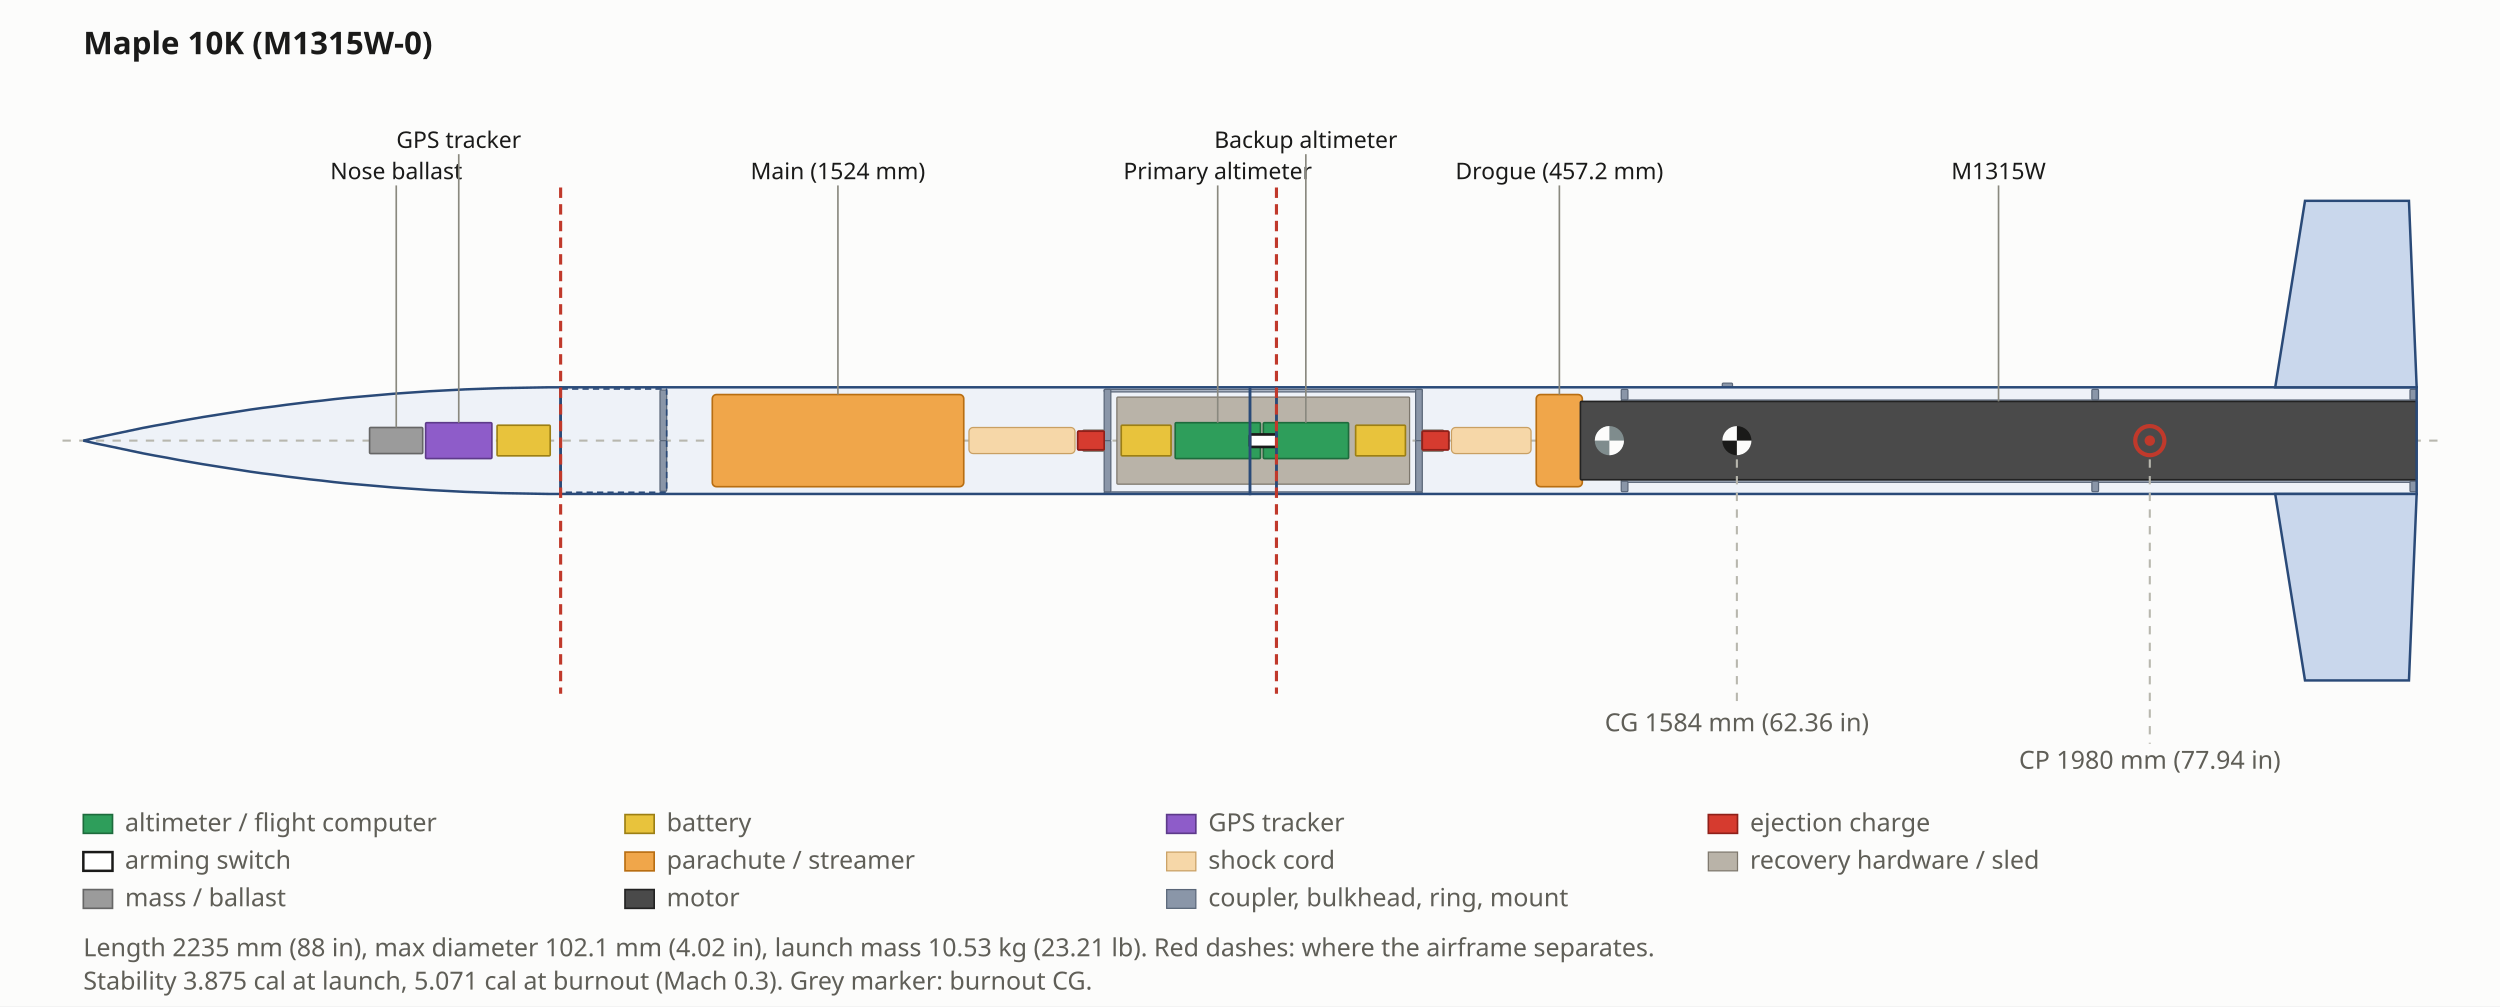
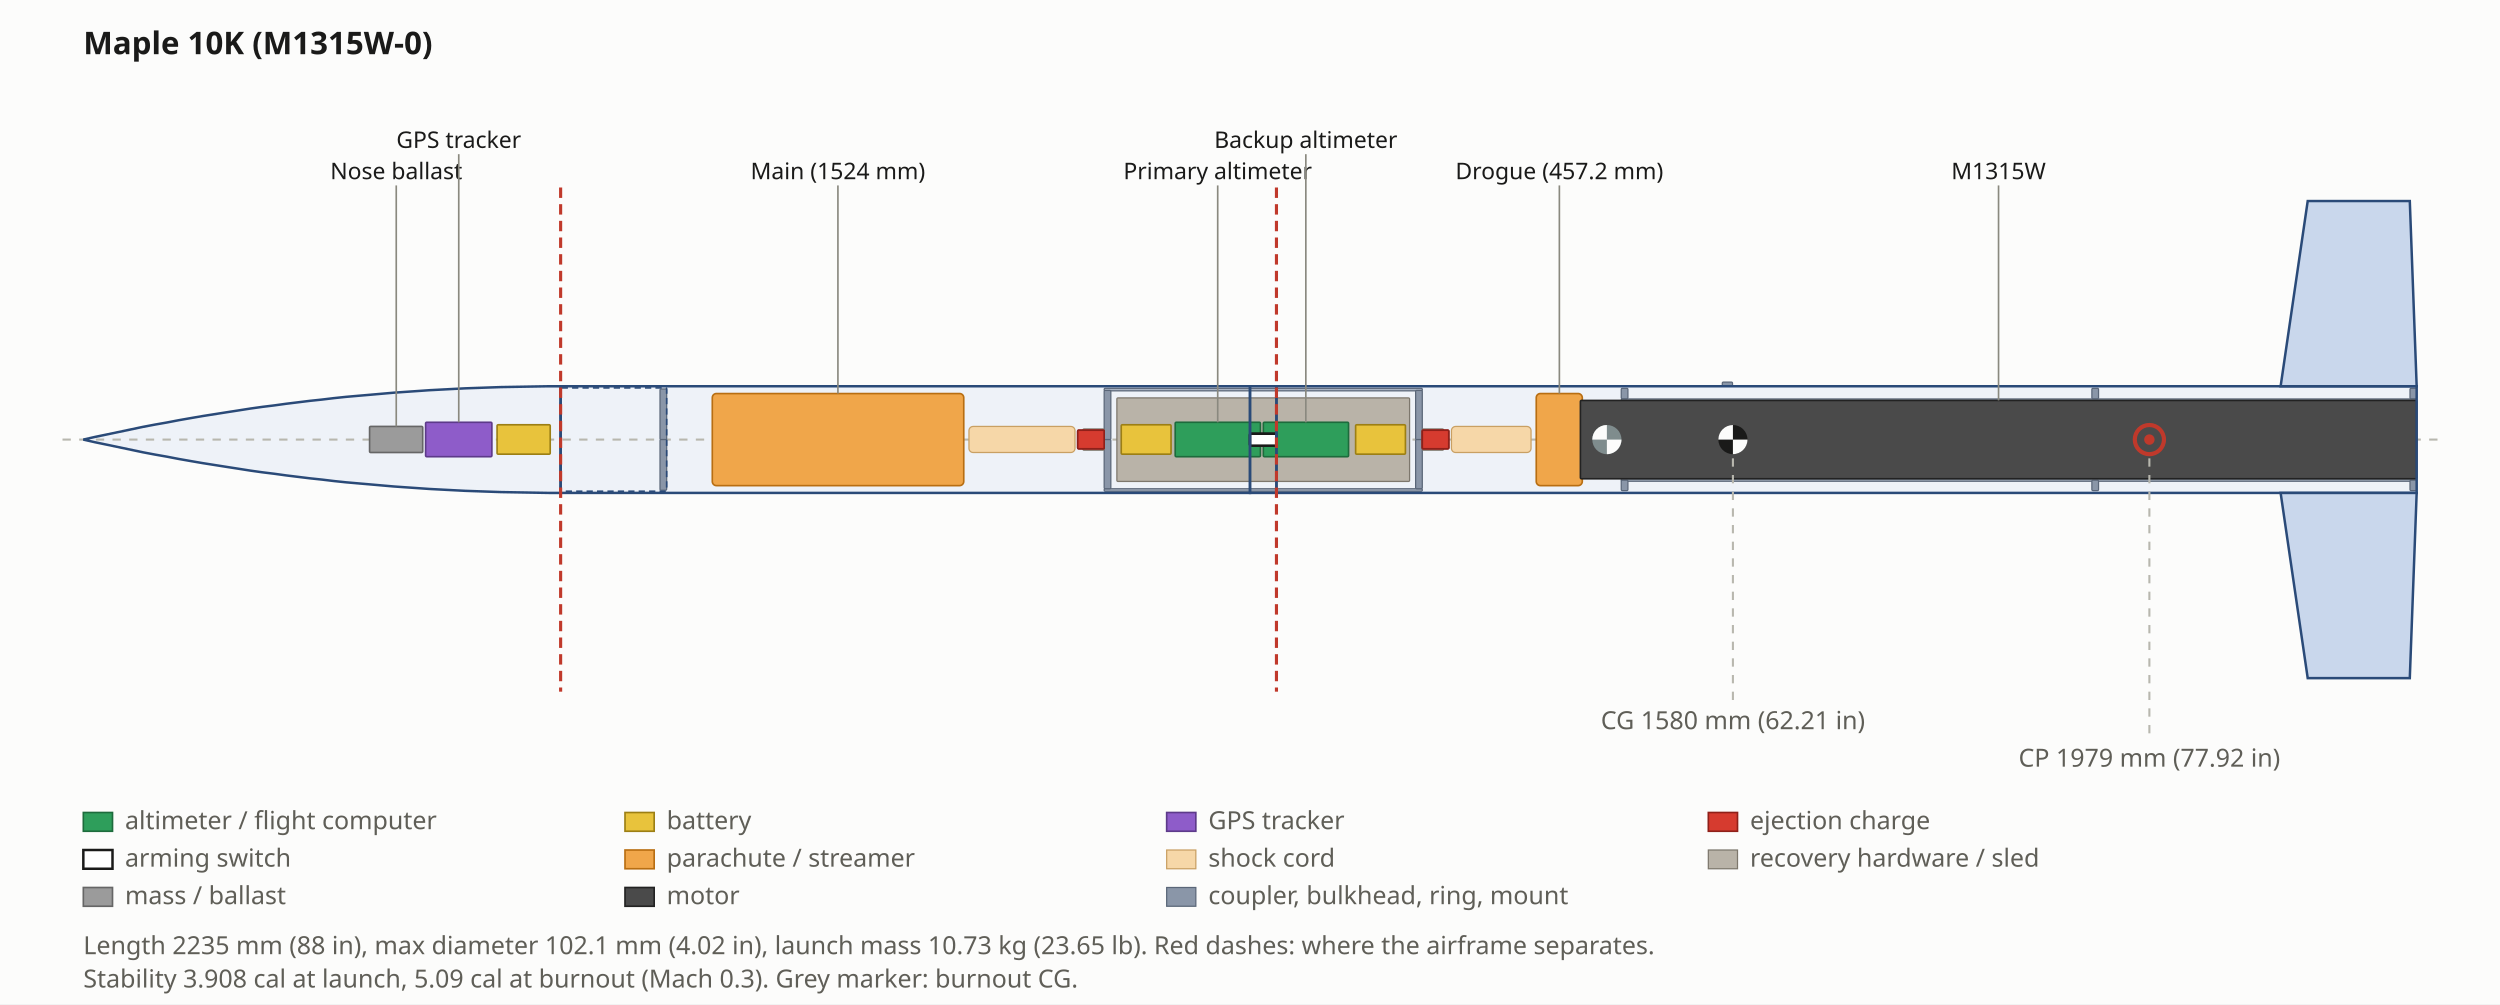
- <svg xmlns="http://www.w3.org/2000/svg" viewBox="0 0 1200 483" width="1200" height="483" role="img" aria-label="Maple 10K (M1315W-0)">
+ <svg xmlns="http://www.w3.org/2000/svg" viewBox="0 0 1200 482" width="1200" height="482" role="img" aria-label="Maple 10K (M1315W-0)">
  <style>.bg{fill:#fcfcfb}.bodyfill{fill:#eef2f8;stroke:none}.body{fill:none;stroke:#2a4a78;stroke-width:1.2}.fin{fill:#c9d7ec;stroke:#2a4a78;stroke-width:1.2}.axis{stroke:#b8b7ae;stroke-width:1;stroke-dasharray:4 4}.t1{fill:#1a1a19;font:600 15px system-ui,sans-serif}.t2{fill:#5f5e57;font:12px system-ui,sans-serif}.t3{fill:#1a1a19;font:11px system-ui,sans-serif}.lead{stroke:#8a897f;stroke-width:.8}.sep{stroke:#c0392b;stroke-width:1.5;stroke-dasharray:5 3}.cg{fill:#1a1a19}.cp{fill:#c0392b}.cgb{fill:#7f8c8d}.struct{fill:#8a96a8;stroke:#5a6678;stroke-width:.6}.tube{fill:#aab4c3;stroke:#5a6678;stroke-width:.6}.shoulder{fill:none;stroke:#2a4a78;stroke-width:.8;stroke-dasharray:3 2}.chute{fill:#f0a64a;stroke:#b86e12;stroke-width:.8}.cord{fill:#f6d7a8;stroke:#c9a063;stroke-width:.6}.elec{fill:#2e9e5b;stroke:#1d6b3c;stroke-width:.8}.batt{fill:#e8c33c;stroke:#9c7f14;stroke-width:.8}.track{fill:#8e5cc9;stroke:#5d3a8a;stroke-width:.8}.charge{fill:#d63b2f;stroke:#8f2019;stroke-width:.8}.hw{fill:#b9b3a8;stroke:#7d776c;stroke-width:.6}.payload{fill:#4aa3c9;stroke:#2a6f8c;stroke-width:.8}.mass{fill:#9b9b9b;stroke:#666;stroke-width:.8}.switch{fill:#ffffff;stroke:#1a1a19;stroke-width:1.2}.motor{fill:#4a4a4a;stroke:#222;stroke-width:.8}@media (prefers-color-scheme: dark){.bg{fill:#1a1a19}.bodyfill{fill:#22324a}.body{stroke:#9db8e0}.fin{fill:#34496a;stroke:#9db8e0}.t1{fill:#fff}.t2{fill:#c3c2b7}.t3{fill:#eee}.cg{fill:#fff}.cgb{fill:#aab}.axis{stroke:#5f5e57}.lead{stroke:#77766c}.shoulder{stroke:#9db8e0}.motor{fill:#777;stroke:#bbb}}</style>
-   <rect class="bg" width="1200" height="483" />
+   <rect class="bg" width="1200" height="482" />
  <text class="t1" x="40" y="26">Maple 10K (M1315W-0)</text>
-   <polygon class="bodyfill" points="40.0,211.5 45.7,210.2 51.5,209.0 57.2,207.8 62.9,206.6 68.6,205.4 74.4,204.3 80.1,203.3 85.8,202.2 91.5,201.2 97.3,200.2 103.0,199.3 108.7,198.4 114.5,197.5 120.2,196.6 125.9,195.8 131.6,195.1 137.4,194.3 143.1,193.6 148.8,192.9 154.5,192.3 160.3,191.6 166.0,191.0 171.7,190.5 177.5,190.0 183.2,189.5 188.9,189.0 194.6,188.6 200.4,188.2 206.1,187.8 211.8,187.5 217.5,187.2 223.3,186.9 229.0,186.7 234.7,186.5 240.5,186.3 246.2,186.2 251.9,186.1 257.6,186.0 263.4,185.9 269.1,185.9 269.1,237.1 263.4,237.1 257.6,237.0 251.9,236.9 246.2,236.8 240.5,236.7 234.7,236.5 229.0,236.3 223.3,236.1 217.5,235.8 211.8,235.5 206.1,235.2 200.4,234.8 194.6,234.4 188.9,234.0 183.2,233.5 177.5,233.0 171.7,232.5 166.0,232.0 160.3,231.4 154.5,230.7 148.8,230.1 143.1,229.4 137.4,228.7 131.6,227.9 125.9,227.2 120.2,226.4 114.5,225.5 108.7,224.6 103.0,223.7 97.3,222.8 91.5,221.8 85.8,220.8 80.1,219.7 74.4,218.7 68.6,217.6 62.9,216.4 57.2,215.2 51.5,214.0 45.7,212.8 40.0,211.5" />
-   <polygon class="bodyfill" points="269.1,185.9 277.4,185.9 285.6,185.9 293.9,185.9 302.2,185.9 310.5,185.9 318.7,185.9 327.0,185.9 335.3,185.9 343.5,185.9 351.8,185.9 360.1,185.9 368.4,185.9 376.6,185.9 384.9,185.9 393.2,185.9 401.5,185.9 409.7,185.9 418.0,185.9 426.3,185.9 434.5,185.9 442.8,185.9 451.1,185.9 459.4,185.9 467.6,185.9 475.9,185.9 484.2,185.9 492.5,185.9 500.7,185.9 509.0,185.9 517.3,185.9 525.5,185.9 533.8,185.9 542.1,185.9 550.4,185.9 558.6,185.9 566.9,185.9 575.2,185.9 583.5,185.9 591.7,185.9 600.0,185.9 600.0,237.1 591.7,237.1 583.5,237.1 575.2,237.1 566.9,237.1 558.6,237.1 550.4,237.1 542.1,237.1 533.8,237.1 525.5,237.1 517.3,237.1 509.0,237.1 500.7,237.1 492.5,237.1 484.2,237.1 475.9,237.1 467.6,237.1 459.4,237.1 451.1,237.1 442.8,237.1 434.5,237.1 426.3,237.1 418.0,237.1 409.7,237.1 401.5,237.1 393.2,237.1 384.9,237.1 376.6,237.1 368.4,237.1 360.1,237.1 351.8,237.1 343.5,237.1 335.3,237.1 327.0,237.1 318.7,237.1 310.5,237.1 302.2,237.1 293.9,237.1 285.6,237.1 277.4,237.1 269.1,237.1" />
-   <polygon class="bodyfill" points="600.0,185.9 600.3,185.9 600.6,185.9 601.0,185.9 601.3,185.9 601.6,185.9 601.9,185.9 602.2,185.9 602.5,185.9 602.9,185.9 603.2,185.9 603.5,185.9 603.8,185.9 604.1,185.9 604.5,185.9 604.8,185.9 605.1,185.9 605.4,185.9 605.7,185.9 606.0,185.9 606.4,185.9 606.7,185.9 607.0,185.9 607.3,185.9 607.6,185.9 608.0,185.9 608.3,185.9 608.6,185.9 608.9,185.9 609.2,185.9 609.5,185.9 609.9,185.9 610.2,185.9 610.5,185.9 610.8,185.9 611.1,185.9 611.5,185.9 611.8,185.9 612.1,185.9 612.4,185.9 612.7,185.9 612.7,237.1 612.4,237.1 612.1,237.1 611.8,237.1 611.5,237.1 611.1,237.1 610.8,237.1 610.5,237.1 610.2,237.1 609.9,237.1 609.5,237.1 609.2,237.1 608.9,237.1 608.6,237.1 608.3,237.1 608.0,237.1 607.6,237.1 607.3,237.1 607.0,237.1 606.7,237.1 606.4,237.1 606.0,237.1 605.7,237.1 605.4,237.1 605.1,237.1 604.8,237.1 604.5,237.1 604.1,237.1 603.8,237.1 603.5,237.1 603.2,237.1 602.9,237.1 602.5,237.1 602.2,237.1 601.9,237.1 601.6,237.1 601.3,237.1 601.0,237.1 600.6,237.1 600.3,237.1 600.0,237.1" />
-   <polygon class="bodyfill" points="612.7,185.9 626.4,185.9 640.1,185.9 653.8,185.9 667.5,185.9 681.1,185.9 694.8,185.9 708.5,185.9 722.2,185.9 735.9,185.9 749.5,185.9 763.2,185.9 776.9,185.9 790.6,185.9 804.3,185.9 818.0,185.9 831.6,185.9 845.3,185.9 859.0,185.9 872.7,185.9 886.4,185.9 900.0,185.9 913.7,185.9 927.4,185.9 941.1,185.9 954.8,185.9 968.5,185.9 982.1,185.9 995.8,185.9 1009.5,185.9 1023.2,185.9 1036.9,185.9 1050.5,185.9 1064.2,185.9 1077.9,185.9 1091.6,185.9 1105.3,185.9 1119.0,185.9 1132.6,185.9 1146.3,185.9 1160.0,185.9 1160.0,237.1 1146.3,237.1 1132.6,237.1 1119.0,237.1 1105.3,237.1 1091.6,237.1 1077.9,237.1 1064.2,237.1 1050.5,237.1 1036.9,237.1 1023.2,237.1 1009.5,237.1 995.8,237.1 982.1,237.1 968.5,237.1 954.8,237.1 941.1,237.1 927.4,237.1 913.7,237.1 900.0,237.1 886.4,237.1 872.7,237.1 859.0,237.1 845.3,237.1 831.6,237.1 818.0,237.1 804.3,237.1 790.6,237.1 776.9,237.1 763.2,237.1 749.5,237.1 735.9,237.1 722.2,237.1 708.5,237.1 694.8,237.1 681.1,237.1 667.5,237.1 653.8,237.1 640.1,237.1 626.4,237.1 612.7,237.1" />
-   <line class="axis" x1="30" x2="1170" y1="211.5" y2="211.5" />
-   <rect class="tube" x="530.0" y="186.9" width="152.7" height="1.2" rx="0.5" />
-   <rect class="tube" x="530.0" y="236.1" width="152.7" height="1.2" rx="0.5" />
-   <rect class="tube" x="778.2" y="192.0" width="381.8" height="1.2" rx="0.5" />
-   <rect class="tube" x="778.2" y="230.3" width="381.8" height="1.2" rx="0.5" />
-   <rect class="struct" x="316.8" y="187.2" width="3.2" height="24.3" rx="0.5" />
-   <rect class="struct" x="316.8" y="211.5" width="3.2" height="24.3" rx="0.5" />
-   <rect class="struct" x="530.0" y="186.9" width="3.2" height="24.6" rx="0.5" />
-   <rect class="struct" x="530.0" y="211.5" width="3.2" height="24.6" rx="0.5" />
-   <rect class="struct" x="679.5" y="186.9" width="3.2" height="24.6" rx="0.5" />
-   <rect class="struct" x="679.5" y="211.5" width="3.2" height="24.6" rx="0.5" />
-   <rect class="struct" x="1156.8" y="186.9" width="3.2" height="5.0" rx="0.5" />
-   <rect class="struct" x="1156.8" y="231.0" width="3.2" height="5.0" rx="0.5" />
-   <rect class="struct" x="1004.1" y="186.9" width="3.2" height="5.0" rx="0.5" />
-   <rect class="struct" x="1004.1" y="231.0" width="3.2" height="5.0" rx="0.5" />
-   <rect class="struct" x="778.2" y="186.9" width="3.2" height="5.0" rx="0.5" />
-   <rect class="struct" x="778.2" y="231.0" width="3.2" height="5.0" rx="0.5" />
-   <rect class="struct" x="826.7" y="183.9" width="4.9" height="2.0" rx="0.5" />
-   <rect class="struct" x="1132.1" y="183.9" width="4.9" height="2.0" rx="0.5" />
-   <rect class="shoulder" x="269.1" y="186.7" width="50.9" height="49.6" rx="0.5" />
-   <rect class="hw" x="536.1" y="190.6" width="140.5" height="41.8" rx="0.5" />
-   <rect class="hw" x="519.8" y="206.4" width="10.2" height="10.2" rx="0.5" />
-   <rect class="hw" x="682.7" y="206.4" width="10.2" height="10.2" rx="0.5" />
-   <rect class="cord" x="465.1" y="205.2" width="50.9" height="12.5" rx="2" />
-   <rect class="cord" x="696.7" y="205.2" width="38.2" height="12.5" rx="2" />
-   <rect class="chute" x="341.9" y="189.4" width="120.7" height="44.2" rx="2" />
-   <rect class="chute" x="737.4" y="189.4" width="22.1" height="44.2" rx="2" />
-   <rect class="motor" x="758.6" y="192.7" width="401.4" height="37.6" rx="0.5" />
-   <rect class="mass" x="177.4" y="205.2" width="25.5" height="12.5" rx="0.5" />
-   <rect class="batt" x="238.6" y="204.1" width="25.5" height="14.7" rx="0.5" />
-   <rect class="batt" x="538.2" y="204.1" width="23.9" height="14.7" rx="0.5" />
-   <rect class="batt" x="650.7" y="204.1" width="23.9" height="14.7" rx="0.5" />
-   <rect class="elec" x="564.1" y="202.9" width="40.9" height="17.2" rx="0.5" />
-   <rect class="elec" x="606.4" y="202.9" width="40.9" height="17.2" rx="0.5" />
-   <rect class="track" x="204.3" y="202.9" width="31.8" height="17.2" rx="0.5" />
-   <rect class="charge" x="517.3" y="207.0" width="12.7" height="8.9" rx="0.5" />
-   <rect class="charge" x="517.3" y="207.0" width="12.7" height="8.9" rx="0.5" />
-   <rect class="charge" x="682.7" y="207.0" width="12.7" height="8.9" rx="0.5" />
-   <rect class="charge" x="682.7" y="207.0" width="12.7" height="8.9" rx="0.5" />
-   <rect class="switch" x="600.0" y="208.6" width="12.7" height="5.9" rx="0.5" />
-   <rect class="switch" x="600.0" y="208.6" width="12.7" height="5.9" rx="0.5" />
-   <polygon class="body" points="40.0,211.5 45.7,210.2 51.5,209.0 57.2,207.8 62.9,206.6 68.6,205.4 74.4,204.3 80.1,203.3 85.8,202.2 91.5,201.2 97.3,200.2 103.0,199.3 108.7,198.4 114.5,197.5 120.2,196.6 125.9,195.8 131.6,195.1 137.4,194.3 143.1,193.6 148.8,192.9 154.5,192.3 160.3,191.6 166.0,191.0 171.7,190.5 177.5,190.0 183.2,189.5 188.9,189.0 194.6,188.6 200.4,188.2 206.1,187.8 211.8,187.5 217.5,187.2 223.3,186.9 229.0,186.7 234.7,186.5 240.5,186.3 246.2,186.2 251.9,186.1 257.6,186.0 263.4,185.9 269.1,185.9 269.1,237.1 263.4,237.1 257.6,237.0 251.9,236.9 246.2,236.8 240.5,236.7 234.7,236.5 229.0,236.3 223.3,236.1 217.5,235.8 211.8,235.5 206.1,235.2 200.4,234.8 194.6,234.4 188.9,234.0 183.2,233.5 177.5,233.0 171.7,232.5 166.0,232.0 160.3,231.4 154.5,230.7 148.8,230.1 143.1,229.4 137.4,228.7 131.6,227.9 125.9,227.2 120.2,226.4 114.5,225.5 108.7,224.6 103.0,223.7 97.3,222.8 91.5,221.8 85.8,220.8 80.1,219.7 74.4,218.7 68.6,217.6 62.9,216.4 57.2,215.2 51.5,214.0 45.7,212.8 40.0,211.5" />
-   <polygon class="body" points="269.1,185.9 277.4,185.9 285.6,185.9 293.9,185.9 302.2,185.9 310.5,185.9 318.7,185.9 327.0,185.9 335.3,185.9 343.5,185.9 351.8,185.9 360.1,185.9 368.4,185.9 376.6,185.9 384.9,185.9 393.2,185.9 401.5,185.9 409.7,185.9 418.0,185.9 426.3,185.9 434.5,185.9 442.8,185.9 451.1,185.9 459.4,185.9 467.6,185.9 475.9,185.9 484.2,185.9 492.5,185.9 500.7,185.9 509.0,185.9 517.3,185.9 525.5,185.9 533.8,185.9 542.1,185.9 550.4,185.9 558.6,185.9 566.9,185.9 575.2,185.9 583.5,185.9 591.7,185.9 600.0,185.9 600.0,237.1 591.7,237.1 583.5,237.1 575.2,237.1 566.9,237.1 558.6,237.1 550.4,237.1 542.1,237.1 533.8,237.1 525.5,237.1 517.3,237.1 509.0,237.1 500.7,237.1 492.5,237.1 484.2,237.1 475.9,237.1 467.6,237.1 459.4,237.1 451.1,237.1 442.8,237.1 434.5,237.1 426.3,237.1 418.0,237.1 409.7,237.1 401.5,237.1 393.2,237.1 384.9,237.1 376.6,237.1 368.4,237.1 360.1,237.1 351.8,237.1 343.5,237.1 335.3,237.1 327.0,237.1 318.7,237.1 310.5,237.1 302.2,237.1 293.9,237.1 285.6,237.1 277.4,237.1 269.1,237.1" />
-   <polygon class="body" points="600.0,185.9 600.3,185.9 600.6,185.9 601.0,185.9 601.3,185.9 601.6,185.9 601.9,185.9 602.2,185.9 602.5,185.9 602.9,185.9 603.2,185.9 603.5,185.9 603.8,185.9 604.1,185.9 604.5,185.9 604.8,185.9 605.1,185.9 605.4,185.9 605.7,185.9 606.0,185.9 606.4,185.9 606.7,185.9 607.0,185.9 607.3,185.9 607.6,185.9 608.0,185.9 608.3,185.9 608.6,185.9 608.9,185.9 609.2,185.9 609.5,185.9 609.9,185.9 610.2,185.9 610.5,185.9 610.8,185.9 611.1,185.9 611.5,185.9 611.8,185.9 612.1,185.9 612.4,185.9 612.7,185.9 612.7,237.1 612.4,237.1 612.1,237.1 611.8,237.1 611.5,237.1 611.1,237.1 610.8,237.1 610.5,237.1 610.2,237.1 609.9,237.1 609.5,237.1 609.2,237.1 608.9,237.1 608.6,237.1 608.3,237.1 608.0,237.1 607.6,237.1 607.3,237.1 607.0,237.1 606.7,237.1 606.4,237.1 606.0,237.1 605.7,237.1 605.4,237.1 605.1,237.1 604.8,237.1 604.5,237.1 604.1,237.1 603.8,237.1 603.5,237.1 603.2,237.1 602.9,237.1 602.5,237.1 602.2,237.1 601.9,237.1 601.6,237.1 601.3,237.1 601.0,237.1 600.6,237.1 600.3,237.1 600.0,237.1" />
-   <polygon class="body" points="612.7,185.9 626.4,185.9 640.1,185.9 653.8,185.9 667.5,185.9 681.1,185.9 694.8,185.9 708.5,185.9 722.2,185.9 735.9,185.9 749.5,185.9 763.2,185.9 776.9,185.9 790.6,185.9 804.3,185.9 818.0,185.9 831.6,185.9 845.3,185.9 859.0,185.9 872.7,185.9 886.4,185.9 900.0,185.9 913.7,185.9 927.4,185.9 941.1,185.9 954.8,185.9 968.5,185.9 982.1,185.9 995.8,185.9 1009.5,185.9 1023.2,185.9 1036.9,185.9 1050.5,185.9 1064.2,185.9 1077.9,185.9 1091.6,185.9 1105.3,185.9 1119.0,185.9 1132.6,185.9 1146.3,185.9 1160.0,185.9 1160.0,237.1 1146.3,237.1 1132.6,237.1 1119.0,237.1 1105.3,237.1 1091.6,237.1 1077.9,237.1 1064.2,237.1 1050.5,237.1 1036.9,237.1 1023.2,237.1 1009.5,237.1 995.8,237.1 982.1,237.1 968.5,237.1 954.8,237.1 941.1,237.1 927.4,237.1 913.7,237.1 900.0,237.1 886.4,237.1 872.7,237.1 859.0,237.1 845.3,237.1 831.6,237.1 818.0,237.1 804.3,237.1 790.6,237.1 776.9,237.1 763.2,237.1 749.5,237.1 735.9,237.1 722.2,237.1 708.5,237.1 694.8,237.1 681.1,237.1 667.5,237.1 653.8,237.1 640.1,237.1 626.4,237.1 612.7,237.1" />
-   <polygon class="fin" points="1092.1,185.9 1106.4,96.4 1156.3,96.4 1160.0,185.9" />
-   <polygon class="fin" points="1092.1,237.1 1106.4,326.6 1156.3,326.6 1160.0,237.1" />
-   <line class="sep" x1="269.1" x2="269.1" y1="90.0" y2="333.0" />
-   <line class="sep" x1="612.7" x2="612.7" y1="90.0" y2="333.0" />
-   <line class="lead" x1="190.2" x2="190.2" y1="89.0" y2="205.2" />
+   <polygon class="bodyfill" points="40.0,211.0 45.7,209.7 51.5,208.5 57.2,207.3 62.9,206.1 68.6,204.9 74.4,203.8 80.1,202.8 85.8,201.7 91.5,200.7 97.3,199.7 103.0,198.8 108.7,197.9 114.5,197.0 120.2,196.1 125.9,195.3 131.6,194.6 137.4,193.8 143.1,193.1 148.8,192.4 154.5,191.8 160.3,191.1 166.0,190.5 171.7,190.0 177.5,189.5 183.2,189.0 188.9,188.5 194.6,188.1 200.4,187.7 206.1,187.3 211.8,187.0 217.5,186.7 223.3,186.4 229.0,186.2 234.7,186.0 240.5,185.8 246.2,185.7 251.9,185.6 257.6,185.5 263.4,185.4 269.1,185.4 269.1,236.6 263.4,236.6 257.6,236.5 251.9,236.4 246.2,236.3 240.5,236.2 234.7,236.0 229.0,235.8 223.3,235.6 217.5,235.3 211.8,235.0 206.1,234.7 200.4,234.3 194.6,233.9 188.9,233.5 183.2,233.0 177.5,232.5 171.7,232.0 166.0,231.5 160.3,230.9 154.5,230.2 148.8,229.6 143.1,228.9 137.4,228.2 131.6,227.4 125.9,226.7 120.2,225.9 114.5,225.0 108.7,224.1 103.0,223.2 97.3,222.3 91.5,221.3 85.8,220.3 80.1,219.2 74.4,218.2 68.6,217.1 62.9,215.9 57.2,214.7 51.5,213.5 45.7,212.3 40.0,211.0" />
+   <polygon class="bodyfill" points="269.1,185.4 277.4,185.4 285.6,185.4 293.9,185.4 302.2,185.4 310.5,185.4 318.7,185.4 327.0,185.4 335.3,185.4 343.5,185.4 351.8,185.4 360.1,185.4 368.4,185.4 376.6,185.4 384.9,185.4 393.2,185.4 401.5,185.4 409.7,185.4 418.0,185.4 426.3,185.4 434.5,185.4 442.8,185.4 451.1,185.4 459.4,185.4 467.6,185.4 475.9,185.4 484.2,185.4 492.5,185.4 500.7,185.4 509.0,185.4 517.3,185.4 525.5,185.4 533.8,185.4 542.1,185.4 550.4,185.4 558.6,185.4 566.9,185.4 575.2,185.4 583.5,185.4 591.7,185.4 600.0,185.4 600.0,236.6 591.7,236.6 583.5,236.6 575.2,236.6 566.9,236.6 558.6,236.6 550.4,236.6 542.1,236.6 533.8,236.6 525.5,236.6 517.3,236.6 509.0,236.6 500.7,236.6 492.5,236.6 484.2,236.6 475.9,236.6 467.6,236.6 459.4,236.6 451.1,236.6 442.8,236.6 434.5,236.6 426.3,236.6 418.0,236.6 409.7,236.6 401.5,236.6 393.2,236.6 384.9,236.6 376.6,236.6 368.4,236.6 360.1,236.6 351.8,236.6 343.5,236.6 335.3,236.6 327.0,236.6 318.7,236.6 310.5,236.6 302.2,236.6 293.9,236.6 285.6,236.6 277.4,236.6 269.1,236.6" />
+   <polygon class="bodyfill" points="600.0,185.4 600.3,185.4 600.6,185.4 601.0,185.4 601.3,185.4 601.6,185.4 601.9,185.4 602.2,185.4 602.5,185.4 602.9,185.4 603.2,185.4 603.5,185.4 603.8,185.4 604.1,185.4 604.5,185.4 604.8,185.4 605.1,185.4 605.4,185.4 605.7,185.4 606.0,185.4 606.4,185.4 606.7,185.4 607.0,185.4 607.3,185.4 607.6,185.4 608.0,185.4 608.3,185.4 608.6,185.4 608.9,185.4 609.2,185.4 609.5,185.4 609.9,185.4 610.2,185.4 610.5,185.4 610.8,185.4 611.1,185.4 611.5,185.4 611.8,185.4 612.1,185.4 612.4,185.4 612.7,185.4 612.7,236.6 612.4,236.6 612.1,236.6 611.8,236.6 611.5,236.6 611.1,236.6 610.8,236.6 610.5,236.6 610.2,236.6 609.9,236.6 609.5,236.6 609.2,236.6 608.9,236.6 608.6,236.6 608.3,236.6 608.0,236.6 607.6,236.6 607.3,236.6 607.0,236.6 606.7,236.6 606.4,236.6 606.0,236.6 605.7,236.6 605.4,236.6 605.1,236.6 604.8,236.6 604.5,236.6 604.1,236.6 603.8,236.6 603.5,236.6 603.2,236.6 602.9,236.6 602.5,236.6 602.2,236.6 601.9,236.6 601.6,236.6 601.3,236.6 601.0,236.6 600.6,236.6 600.3,236.6 600.0,236.6" />
+   <polygon class="bodyfill" points="612.7,185.4 626.4,185.4 640.1,185.4 653.8,185.4 667.5,185.4 681.1,185.4 694.8,185.4 708.5,185.4 722.2,185.4 735.9,185.4 749.5,185.4 763.2,185.4 776.9,185.4 790.6,185.4 804.3,185.4 818.0,185.4 831.6,185.4 845.3,185.4 859.0,185.4 872.7,185.4 886.4,185.4 900.0,185.4 913.7,185.4 927.4,185.4 941.1,185.4 954.8,185.4 968.5,185.4 982.1,185.4 995.8,185.4 1009.5,185.4 1023.2,185.4 1036.9,185.4 1050.5,185.4 1064.2,185.4 1077.9,185.4 1091.6,185.4 1105.3,185.4 1119.0,185.4 1132.6,185.4 1146.3,185.4 1160.0,185.4 1160.0,236.6 1146.3,236.6 1132.6,236.6 1119.0,236.6 1105.3,236.6 1091.6,236.6 1077.9,236.6 1064.2,236.6 1050.5,236.6 1036.9,236.6 1023.2,236.6 1009.5,236.6 995.8,236.6 982.1,236.6 968.5,236.6 954.8,236.6 941.1,236.6 927.4,236.6 913.7,236.6 900.0,236.6 886.4,236.6 872.7,236.6 859.0,236.6 845.3,236.6 831.6,236.6 818.0,236.6 804.3,236.6 790.6,236.6 776.9,236.6 763.2,236.6 749.5,236.6 735.9,236.6 722.2,236.6 708.5,236.6 694.8,236.6 681.1,236.6 667.5,236.6 653.8,236.6 640.1,236.6 626.4,236.6 612.7,236.6" />
+   <line class="axis" x1="30" x2="1170" y1="211.0" y2="211.0" />
+   <rect class="tube" x="530.0" y="186.4" width="152.7" height="1.2" rx="0.5" />
+   <rect class="tube" x="530.0" y="234.6" width="152.7" height="1.2" rx="0.5" />
+   <rect class="tube" x="778.2" y="191.5" width="381.8" height="1.2" rx="0.5" />
+   <rect class="tube" x="778.2" y="229.8" width="381.8" height="1.2" rx="0.5" />
+   <rect class="struct" x="316.8" y="186.7" width="3.2" height="24.3" rx="0.5" />
+   <rect class="struct" x="316.8" y="211.0" width="3.2" height="24.3" rx="0.5" />
+   <rect class="struct" x="530.0" y="187.4" width="3.2" height="23.6" rx="0.5" />
+   <rect class="struct" x="530.0" y="211.0" width="3.2" height="23.6" rx="0.5" />
+   <rect class="struct" x="679.5" y="187.4" width="3.2" height="23.6" rx="0.5" />
+   <rect class="struct" x="679.5" y="211.0" width="3.2" height="23.6" rx="0.5" />
+   <rect class="struct" x="1156.8" y="186.4" width="3.2" height="5.0" rx="0.5" />
+   <rect class="struct" x="1156.8" y="230.5" width="3.2" height="5.0" rx="0.5" />
+   <rect class="struct" x="1004.1" y="186.4" width="3.2" height="5.0" rx="0.5" />
+   <rect class="struct" x="1004.1" y="230.5" width="3.2" height="5.0" rx="0.5" />
+   <rect class="struct" x="778.2" y="186.4" width="3.2" height="5.0" rx="0.5" />
+   <rect class="struct" x="778.2" y="230.5" width="3.2" height="5.0" rx="0.5" />
+   <rect class="struct" x="826.7" y="183.4" width="4.9" height="2.0" rx="0.5" />
+   <rect class="struct" x="1132.1" y="183.4" width="4.9" height="2.0" rx="0.5" />
+   <rect class="shoulder" x="269.1" y="186.2" width="50.9" height="49.6" rx="0.5" />
+   <rect class="hw" x="536.1" y="191.0" width="140.5" height="40.1" rx="0.5" />
+   <rect class="hw" x="519.8" y="205.9" width="10.2" height="10.2" rx="0.5" />
+   <rect class="hw" x="682.7" y="205.9" width="10.2" height="10.2" rx="0.5" />
+   <rect class="cord" x="465.1" y="204.7" width="50.9" height="12.5" rx="2" />
+   <rect class="cord" x="696.7" y="204.7" width="38.2" height="12.5" rx="2" />
+   <rect class="chute" x="341.9" y="188.9" width="120.7" height="44.2" rx="2" />
+   <rect class="chute" x="737.4" y="188.9" width="22.1" height="44.2" rx="2" />
+   <rect class="motor" x="758.6" y="192.2" width="401.4" height="37.6" rx="0.5" />
+   <rect class="mass" x="177.4" y="204.7" width="25.5" height="12.5" rx="0.5" />
+   <rect class="batt" x="238.6" y="203.9" width="25.5" height="14.1" rx="0.5" />
+   <rect class="batt" x="538.2" y="203.9" width="23.9" height="14.1" rx="0.5" />
+   <rect class="batt" x="650.7" y="203.9" width="23.9" height="14.1" rx="0.5" />
+   <rect class="elec" x="564.1" y="202.7" width="40.9" height="16.5" rx="0.5" />
+   <rect class="elec" x="606.4" y="202.7" width="40.9" height="16.5" rx="0.5" />
+   <rect class="track" x="204.3" y="202.7" width="31.8" height="16.5" rx="0.5" />
+   <rect class="charge" x="517.3" y="206.5" width="12.7" height="8.9" rx="0.5" />
+   <rect class="charge" x="517.3" y="206.5" width="12.7" height="8.9" rx="0.5" />
+   <rect class="charge" x="682.7" y="206.5" width="12.7" height="8.9" rx="0.5" />
+   <rect class="charge" x="682.7" y="206.5" width="12.7" height="8.9" rx="0.5" />
+   <rect class="switch" x="600.0" y="208.2" width="12.7" height="5.7" rx="0.5" />
+   <rect class="switch" x="600.0" y="208.2" width="12.7" height="5.7" rx="0.5" />
+   <polygon class="body" points="40.0,211.0 45.7,209.7 51.5,208.5 57.2,207.3 62.9,206.1 68.6,204.9 74.4,203.8 80.1,202.8 85.8,201.7 91.5,200.7 97.3,199.7 103.0,198.8 108.7,197.9 114.5,197.0 120.2,196.1 125.9,195.3 131.6,194.6 137.4,193.8 143.1,193.1 148.8,192.4 154.5,191.8 160.3,191.1 166.0,190.5 171.7,190.0 177.5,189.5 183.2,189.0 188.9,188.5 194.6,188.1 200.4,187.7 206.1,187.3 211.8,187.0 217.5,186.7 223.3,186.4 229.0,186.2 234.7,186.0 240.5,185.8 246.2,185.7 251.9,185.6 257.6,185.5 263.4,185.4 269.1,185.4 269.1,236.6 263.4,236.6 257.6,236.5 251.9,236.4 246.2,236.3 240.5,236.2 234.7,236.0 229.0,235.8 223.3,235.6 217.5,235.3 211.8,235.0 206.1,234.7 200.4,234.3 194.6,233.9 188.9,233.5 183.2,233.0 177.5,232.5 171.7,232.0 166.0,231.5 160.3,230.9 154.5,230.2 148.8,229.6 143.1,228.9 137.4,228.2 131.6,227.4 125.9,226.7 120.2,225.9 114.5,225.0 108.7,224.1 103.0,223.2 97.3,222.3 91.5,221.3 85.8,220.3 80.1,219.2 74.4,218.2 68.6,217.1 62.9,215.9 57.2,214.7 51.5,213.5 45.7,212.3 40.0,211.0" />
+   <polygon class="body" points="269.1,185.4 277.4,185.4 285.6,185.4 293.9,185.4 302.2,185.4 310.5,185.4 318.7,185.4 327.0,185.4 335.3,185.4 343.5,185.4 351.8,185.4 360.1,185.4 368.4,185.4 376.6,185.4 384.9,185.4 393.2,185.4 401.5,185.4 409.7,185.4 418.0,185.4 426.3,185.4 434.5,185.4 442.8,185.4 451.1,185.4 459.4,185.4 467.6,185.4 475.9,185.4 484.2,185.4 492.5,185.4 500.7,185.4 509.0,185.4 517.3,185.4 525.5,185.4 533.8,185.4 542.1,185.4 550.4,185.4 558.6,185.4 566.9,185.4 575.2,185.4 583.5,185.4 591.7,185.4 600.0,185.4 600.0,236.6 591.7,236.6 583.5,236.6 575.2,236.6 566.9,236.6 558.6,236.6 550.4,236.6 542.1,236.6 533.8,236.6 525.5,236.6 517.3,236.6 509.0,236.6 500.7,236.6 492.5,236.6 484.2,236.6 475.9,236.6 467.6,236.6 459.4,236.6 451.1,236.6 442.8,236.6 434.5,236.6 426.3,236.6 418.0,236.6 409.7,236.6 401.5,236.6 393.2,236.6 384.9,236.6 376.6,236.6 368.4,236.6 360.1,236.6 351.8,236.6 343.5,236.6 335.3,236.6 327.0,236.6 318.7,236.6 310.5,236.6 302.2,236.6 293.9,236.6 285.6,236.6 277.4,236.6 269.1,236.6" />
+   <polygon class="body" points="600.0,185.4 600.3,185.4 600.6,185.4 601.0,185.4 601.3,185.4 601.6,185.4 601.9,185.4 602.2,185.4 602.5,185.4 602.9,185.4 603.2,185.4 603.5,185.4 603.8,185.4 604.1,185.4 604.5,185.4 604.8,185.4 605.1,185.4 605.4,185.4 605.7,185.4 606.0,185.4 606.4,185.4 606.7,185.4 607.0,185.4 607.3,185.4 607.6,185.4 608.0,185.4 608.3,185.4 608.6,185.4 608.9,185.4 609.2,185.4 609.5,185.4 609.9,185.4 610.2,185.4 610.5,185.4 610.8,185.4 611.1,185.4 611.5,185.4 611.8,185.4 612.1,185.4 612.4,185.4 612.7,185.4 612.7,236.6 612.4,236.6 612.1,236.6 611.8,236.6 611.5,236.6 611.1,236.6 610.8,236.6 610.5,236.6 610.2,236.6 609.9,236.6 609.5,236.6 609.2,236.6 608.9,236.6 608.6,236.6 608.3,236.6 608.0,236.6 607.6,236.6 607.3,236.6 607.0,236.6 606.7,236.6 606.4,236.6 606.0,236.6 605.7,236.6 605.4,236.6 605.1,236.6 604.8,236.6 604.5,236.6 604.1,236.6 603.8,236.6 603.5,236.6 603.2,236.6 602.9,236.6 602.5,236.6 602.2,236.6 601.9,236.6 601.6,236.6 601.3,236.6 601.0,236.6 600.6,236.6 600.3,236.6 600.0,236.6" />
+   <polygon class="body" points="612.7,185.4 626.4,185.4 640.1,185.4 653.8,185.4 667.5,185.4 681.1,185.4 694.8,185.4 708.5,185.4 722.2,185.4 735.9,185.4 749.5,185.4 763.2,185.4 776.9,185.4 790.6,185.4 804.3,185.4 818.0,185.4 831.6,185.4 845.3,185.4 859.0,185.4 872.7,185.4 886.4,185.4 900.0,185.4 913.7,185.4 927.4,185.4 941.1,185.4 954.8,185.4 968.5,185.4 982.1,185.4 995.8,185.4 1009.5,185.4 1023.2,185.4 1036.9,185.4 1050.5,185.4 1064.2,185.4 1077.9,185.4 1091.6,185.4 1105.3,185.4 1119.0,185.4 1132.6,185.4 1146.3,185.4 1160.0,185.4 1160.0,236.6 1146.3,236.6 1132.6,236.6 1119.0,236.6 1105.3,236.6 1091.6,236.6 1077.9,236.6 1064.2,236.6 1050.5,236.6 1036.9,236.6 1023.2,236.6 1009.5,236.6 995.8,236.6 982.1,236.6 968.5,236.6 954.8,236.6 941.1,236.6 927.4,236.6 913.7,236.6 900.0,236.6 886.4,236.6 872.7,236.6 859.0,236.6 845.3,236.6 831.6,236.6 818.0,236.6 804.3,236.6 790.6,236.6 776.9,236.6 763.2,236.6 749.5,236.6 735.9,236.6 722.2,236.6 708.5,236.6 694.8,236.6 681.1,236.6 667.5,236.6 653.8,236.6 640.1,236.6 626.4,236.6 612.7,236.6" />
+   <polygon class="fin" points="1094.7,185.4 1107.7,96.5 1156.7,96.5 1160.0,185.4" />
+   <polygon class="fin" points="1094.7,236.6 1107.7,325.5 1156.7,325.5 1160.0,236.6" />
+   <line class="sep" x1="269.1" x2="269.1" y1="90.0" y2="332.0" />
+   <line class="sep" x1="612.7" x2="612.7" y1="90.0" y2="332.0" />
+   <line class="lead" x1="190.2" x2="190.2" y1="89.0" y2="204.7" />
  <text class="t3" x="190.2" y="86.0" text-anchor="middle">Nose ballast</text>
-   <line class="lead" x1="220.2" x2="220.2" y1="74.0" y2="202.9" />
+   <line class="lead" x1="220.2" x2="220.2" y1="74.0" y2="202.7" />
  <text class="t3" x="220.2" y="71.0" text-anchor="middle">GPS tracker</text>
-   <line class="lead" x1="402.2" x2="402.2" y1="89.0" y2="189.4" />
+   <line class="lead" x1="402.2" x2="402.2" y1="89.0" y2="188.9" />
  <text class="t3" x="402.2" y="86.0" text-anchor="middle">Main (1524 mm)</text>
-   <line class="lead" x1="584.5" x2="584.5" y1="89.0" y2="202.9" />
+   <line class="lead" x1="584.5" x2="584.5" y1="89.0" y2="202.7" />
  <text class="t3" x="584.5" y="86.0" text-anchor="middle">Primary altimeter</text>
-   <line class="lead" x1="626.8" x2="626.8" y1="74.0" y2="202.9" />
+   <line class="lead" x1="626.8" x2="626.8" y1="74.0" y2="202.7" />
  <text class="t3" x="626.8" y="71.0" text-anchor="middle">Backup altimeter</text>
-   <line class="lead" x1="748.5" x2="748.5" y1="89.0" y2="189.4" />
+   <line class="lead" x1="748.5" x2="748.5" y1="89.0" y2="188.9" />
  <text class="t3" x="748.5" y="86.0" text-anchor="middle">Drogue (457.2 mm)</text>
-   <line class="lead" x1="959.3" x2="959.3" y1="89.0" y2="192.7" />
+   <line class="lead" x1="959.3" x2="959.3" y1="89.0" y2="192.2" />
  <text class="t3" x="959.3" y="86.0" text-anchor="middle">M1315W</text>
-   <circle class="cg" cx="833.7" cy="211.5" r="7" />
-   <path d="M833.7 211.5 h7 a7 7 0 0 1 -7 7 z M833.7 211.5 h-7 a7 7 0 0 1 7 -7 z" fill="#fcfcfb" />
-   <line class="axis" x1="833.7" x2="833.7" y1="220.5" y2="339.0" />
-   <text class="t2" x="833.7" y="351.0" text-anchor="middle">CG 1584 mm (62.36 in)</text>
-   <circle class="cgb" cx="772.5" cy="211.5" r="7" />
-   <path d="M772.5 211.5 h7 a7 7 0 0 1 -7 7 z M772.5 211.5 h-7 a7 7 0 0 1 7 -7 z" fill="#fcfcfb" />
-   <circle cx="1031.9" cy="211.5" r="7" fill="none" stroke="#c0392b" stroke-width="2" />
-   <circle class="cp" cx="1031.9" cy="211.5" r="2.5" />
-   <line class="axis" x1="1031.9" x2="1031.9" y1="220.5" y2="357.0" />
-   <text class="t2" x="1031.9" y="369.0" text-anchor="middle">CP 1980 mm (77.94 in)</text>
-   <rect class="elec" x="40" y="391" width="14" height="9" />
-   <text class="t2" x="60" y="399">altimeter / flight computer</text>
-   <rect class="batt" x="300" y="391" width="14" height="9" />
-   <text class="t2" x="320" y="399">battery</text>
-   <rect class="track" x="560" y="391" width="14" height="9" />
-   <text class="t2" x="580" y="399">GPS tracker</text>
-   <rect class="charge" x="820" y="391" width="14" height="9" />
-   <text class="t2" x="840" y="399">ejection charge</text>
-   <rect class="switch" x="40" y="409" width="14" height="9" />
-   <text class="t2" x="60" y="417">arming switch</text>
-   <rect class="chute" x="300" y="409" width="14" height="9" />
-   <text class="t2" x="320" y="417">parachute / streamer</text>
-   <rect class="cord" x="560" y="409" width="14" height="9" />
-   <text class="t2" x="580" y="417">shock cord</text>
-   <rect class="hw" x="820" y="409" width="14" height="9" />
-   <text class="t2" x="840" y="417">recovery hardware / sled</text>
-   <rect class="mass" x="40" y="427" width="14" height="9" />
-   <text class="t2" x="60" y="435">mass / ballast</text>
-   <rect class="motor" x="300" y="427" width="14" height="9" />
-   <text class="t2" x="320" y="435">motor</text>
-   <rect class="struct" x="560" y="427" width="14" height="9" />
-   <text class="t2" x="580" y="435">coupler, bulkhead, ring, mount</text>
-   <text class="t2" x="40" y="459">Length 2235 mm (88 in), max diameter 102.1 mm (4.02 in), launch mass 10.53 kg (23.21 lb). Red dashes: where the airframe separates.</text>
-   <text class="t2" x="40" y="475">Stability 3.875 cal at launch, 5.071 cal at burnout (Mach 0.3). Grey marker: burnout CG.</text>
+   <circle class="cg" cx="831.8" cy="211.0" r="7" />
+   <path d="M831.8 211.0 h7 a7 7 0 0 1 -7 7 z M831.8 211.0 h-7 a7 7 0 0 1 7 -7 z" fill="#fcfcfb" />
+   <line class="axis" x1="831.8" x2="831.8" y1="220.0" y2="338.0" />
+   <text class="t2" x="831.8" y="350.0" text-anchor="middle">CG 1580 mm (62.21 in)</text>
+   <circle class="cgb" cx="771.3" cy="211.0" r="7" />
+   <path d="M771.3 211.0 h7 a7 7 0 0 1 -7 7 z M771.3 211.0 h-7 a7 7 0 0 1 7 -7 z" fill="#fcfcfb" />
+   <circle cx="1031.7" cy="211.0" r="7" fill="none" stroke="#c0392b" stroke-width="2" />
+   <circle class="cp" cx="1031.7" cy="211.0" r="2.5" />
+   <line class="axis" x1="1031.7" x2="1031.7" y1="220.0" y2="356.0" />
+   <text class="t2" x="1031.7" y="368.0" text-anchor="middle">CP 1979 mm (77.92 in)</text>
+   <rect class="elec" x="40" y="390" width="14" height="9" />
+   <text class="t2" x="60" y="398">altimeter / flight computer</text>
+   <rect class="batt" x="300" y="390" width="14" height="9" />
+   <text class="t2" x="320" y="398">battery</text>
+   <rect class="track" x="560" y="390" width="14" height="9" />
+   <text class="t2" x="580" y="398">GPS tracker</text>
+   <rect class="charge" x="820" y="390" width="14" height="9" />
+   <text class="t2" x="840" y="398">ejection charge</text>
+   <rect class="switch" x="40" y="408" width="14" height="9" />
+   <text class="t2" x="60" y="416">arming switch</text>
+   <rect class="chute" x="300" y="408" width="14" height="9" />
+   <text class="t2" x="320" y="416">parachute / streamer</text>
+   <rect class="cord" x="560" y="408" width="14" height="9" />
+   <text class="t2" x="580" y="416">shock cord</text>
+   <rect class="hw" x="820" y="408" width="14" height="9" />
+   <text class="t2" x="840" y="416">recovery hardware / sled</text>
+   <rect class="mass" x="40" y="426" width="14" height="9" />
+   <text class="t2" x="60" y="434">mass / ballast</text>
+   <rect class="motor" x="300" y="426" width="14" height="9" />
+   <text class="t2" x="320" y="434">motor</text>
+   <rect class="struct" x="560" y="426" width="14" height="9" />
+   <text class="t2" x="580" y="434">coupler, bulkhead, ring, mount</text>
+   <text class="t2" x="40" y="458">Length 2235 mm (88 in), max diameter 102.1 mm (4.02 in), launch mass 10.73 kg (23.65 lb). Red dashes: where the airframe separates.</text>
+   <text class="t2" x="40" y="474">Stability 3.908 cal at launch, 5.09 cal at burnout (Mach 0.3). Grey marker: burnout CG.</text>
</svg>
